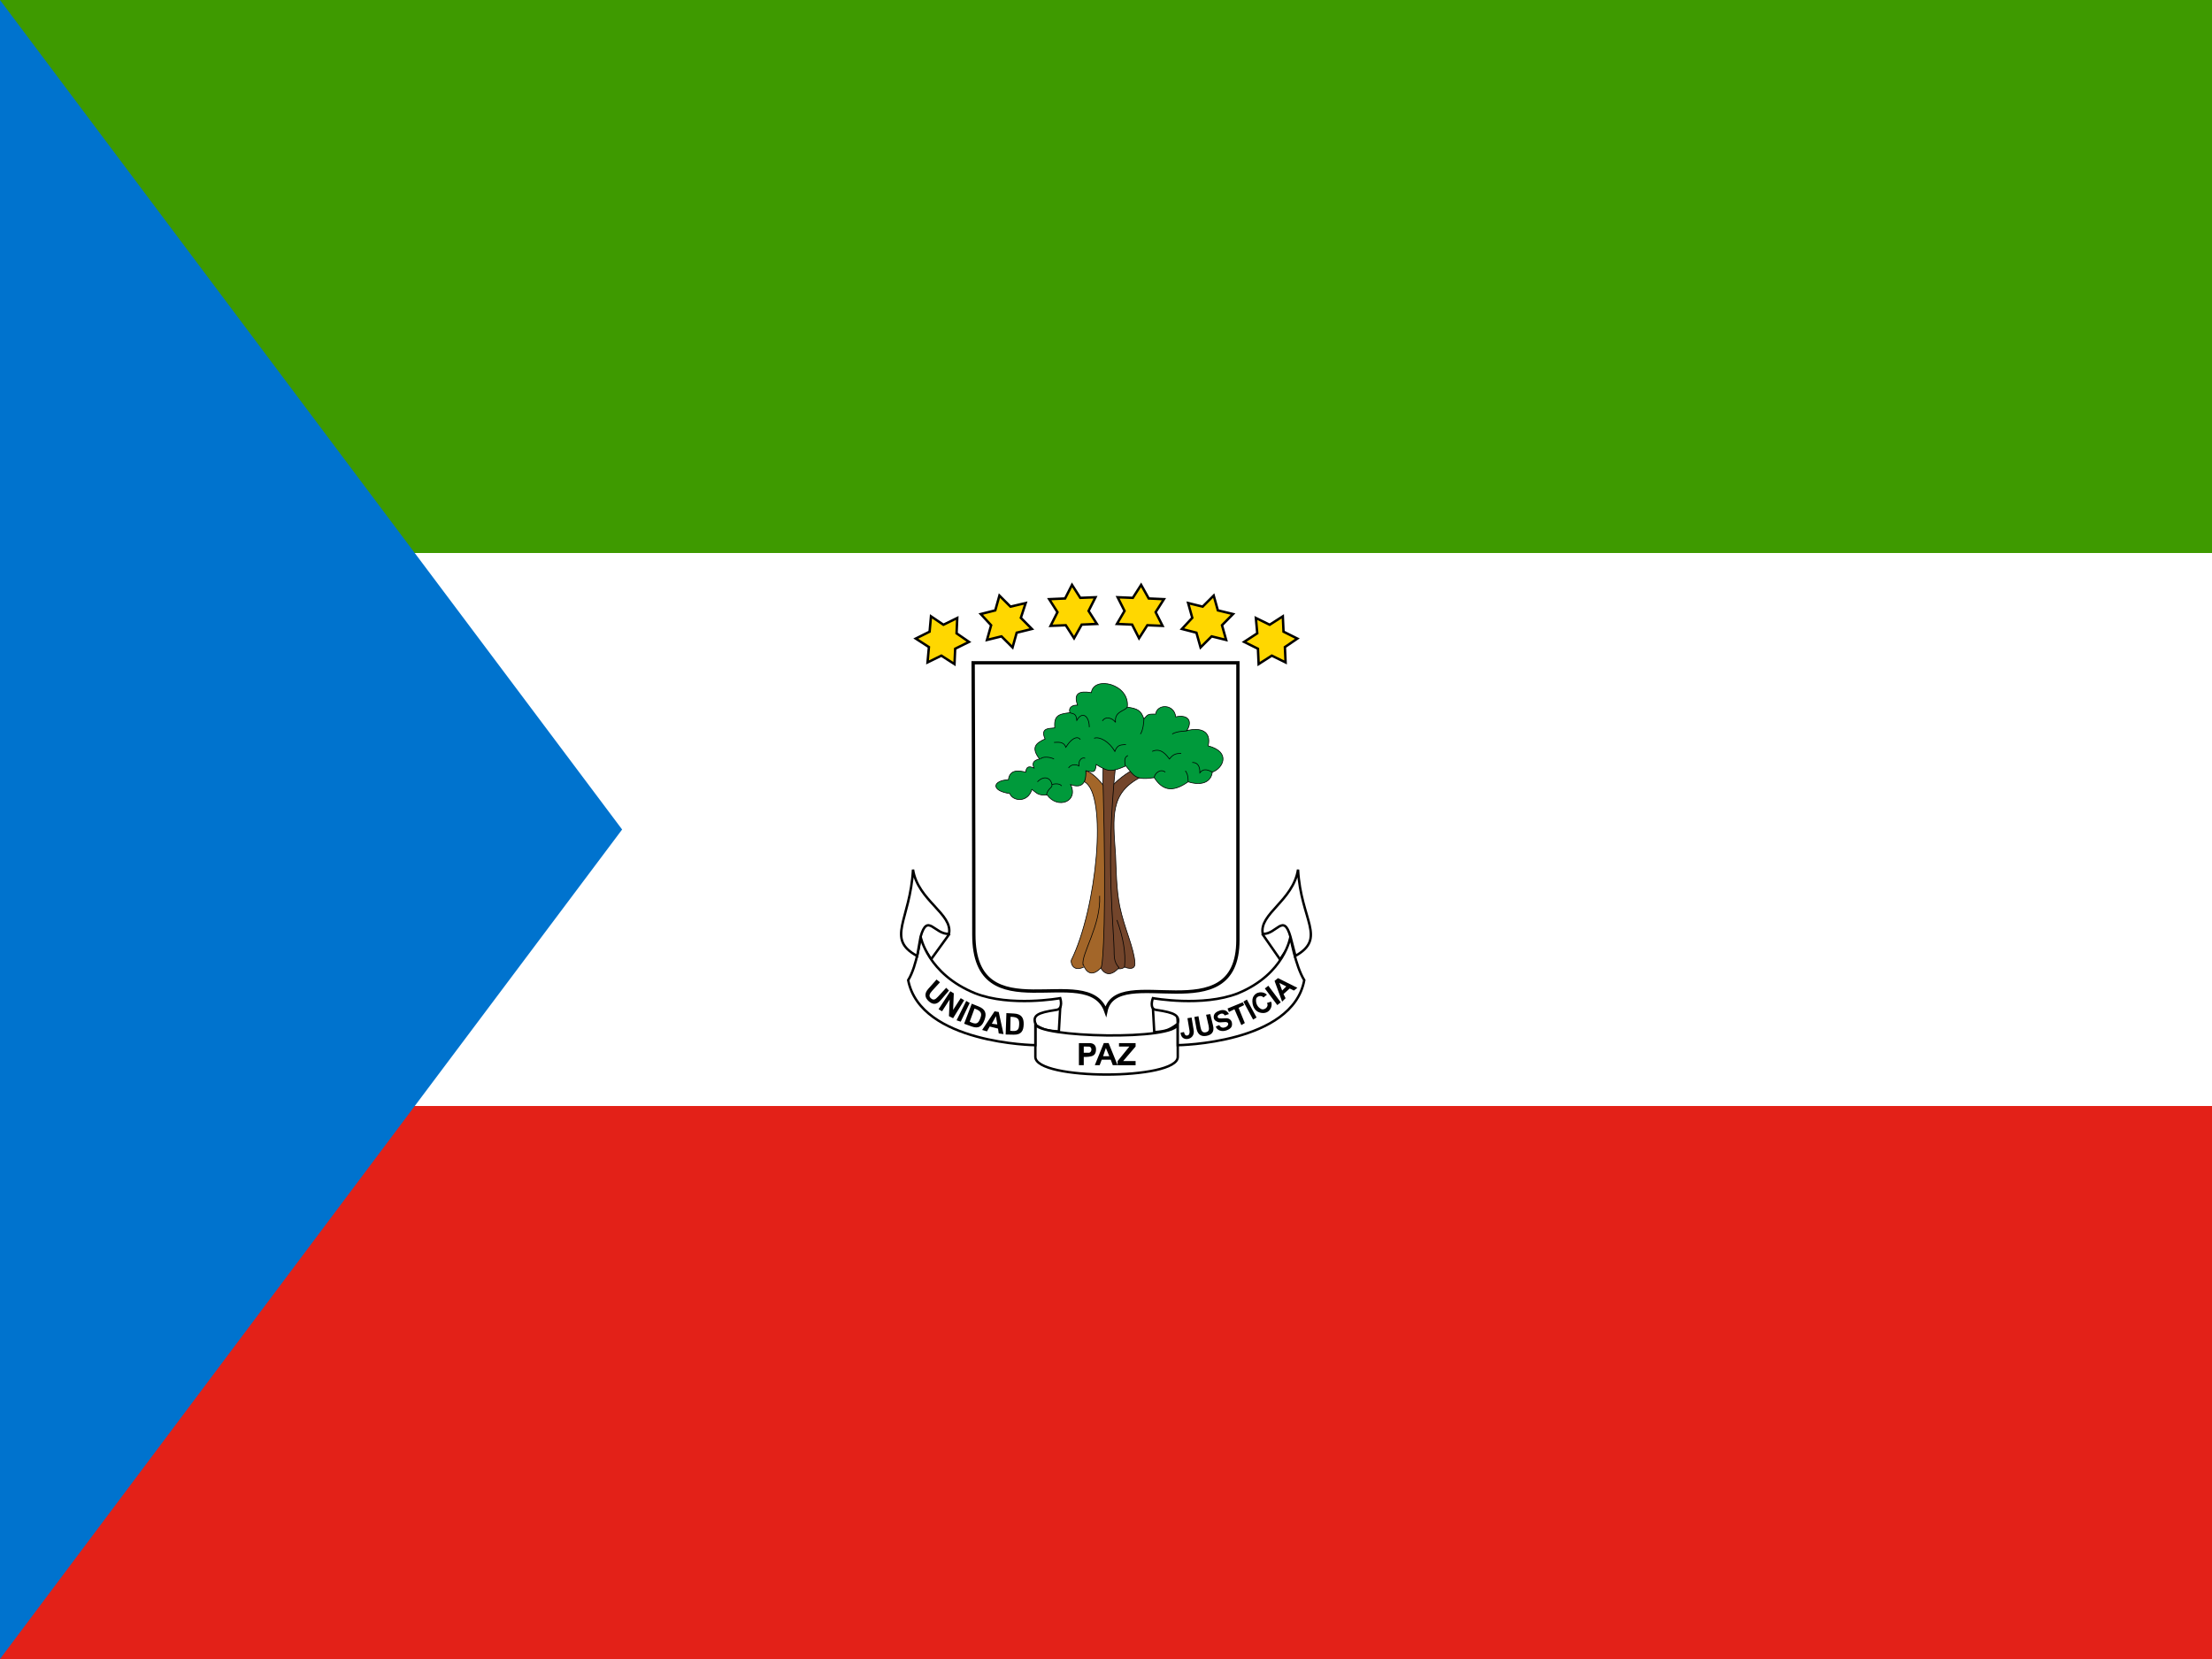
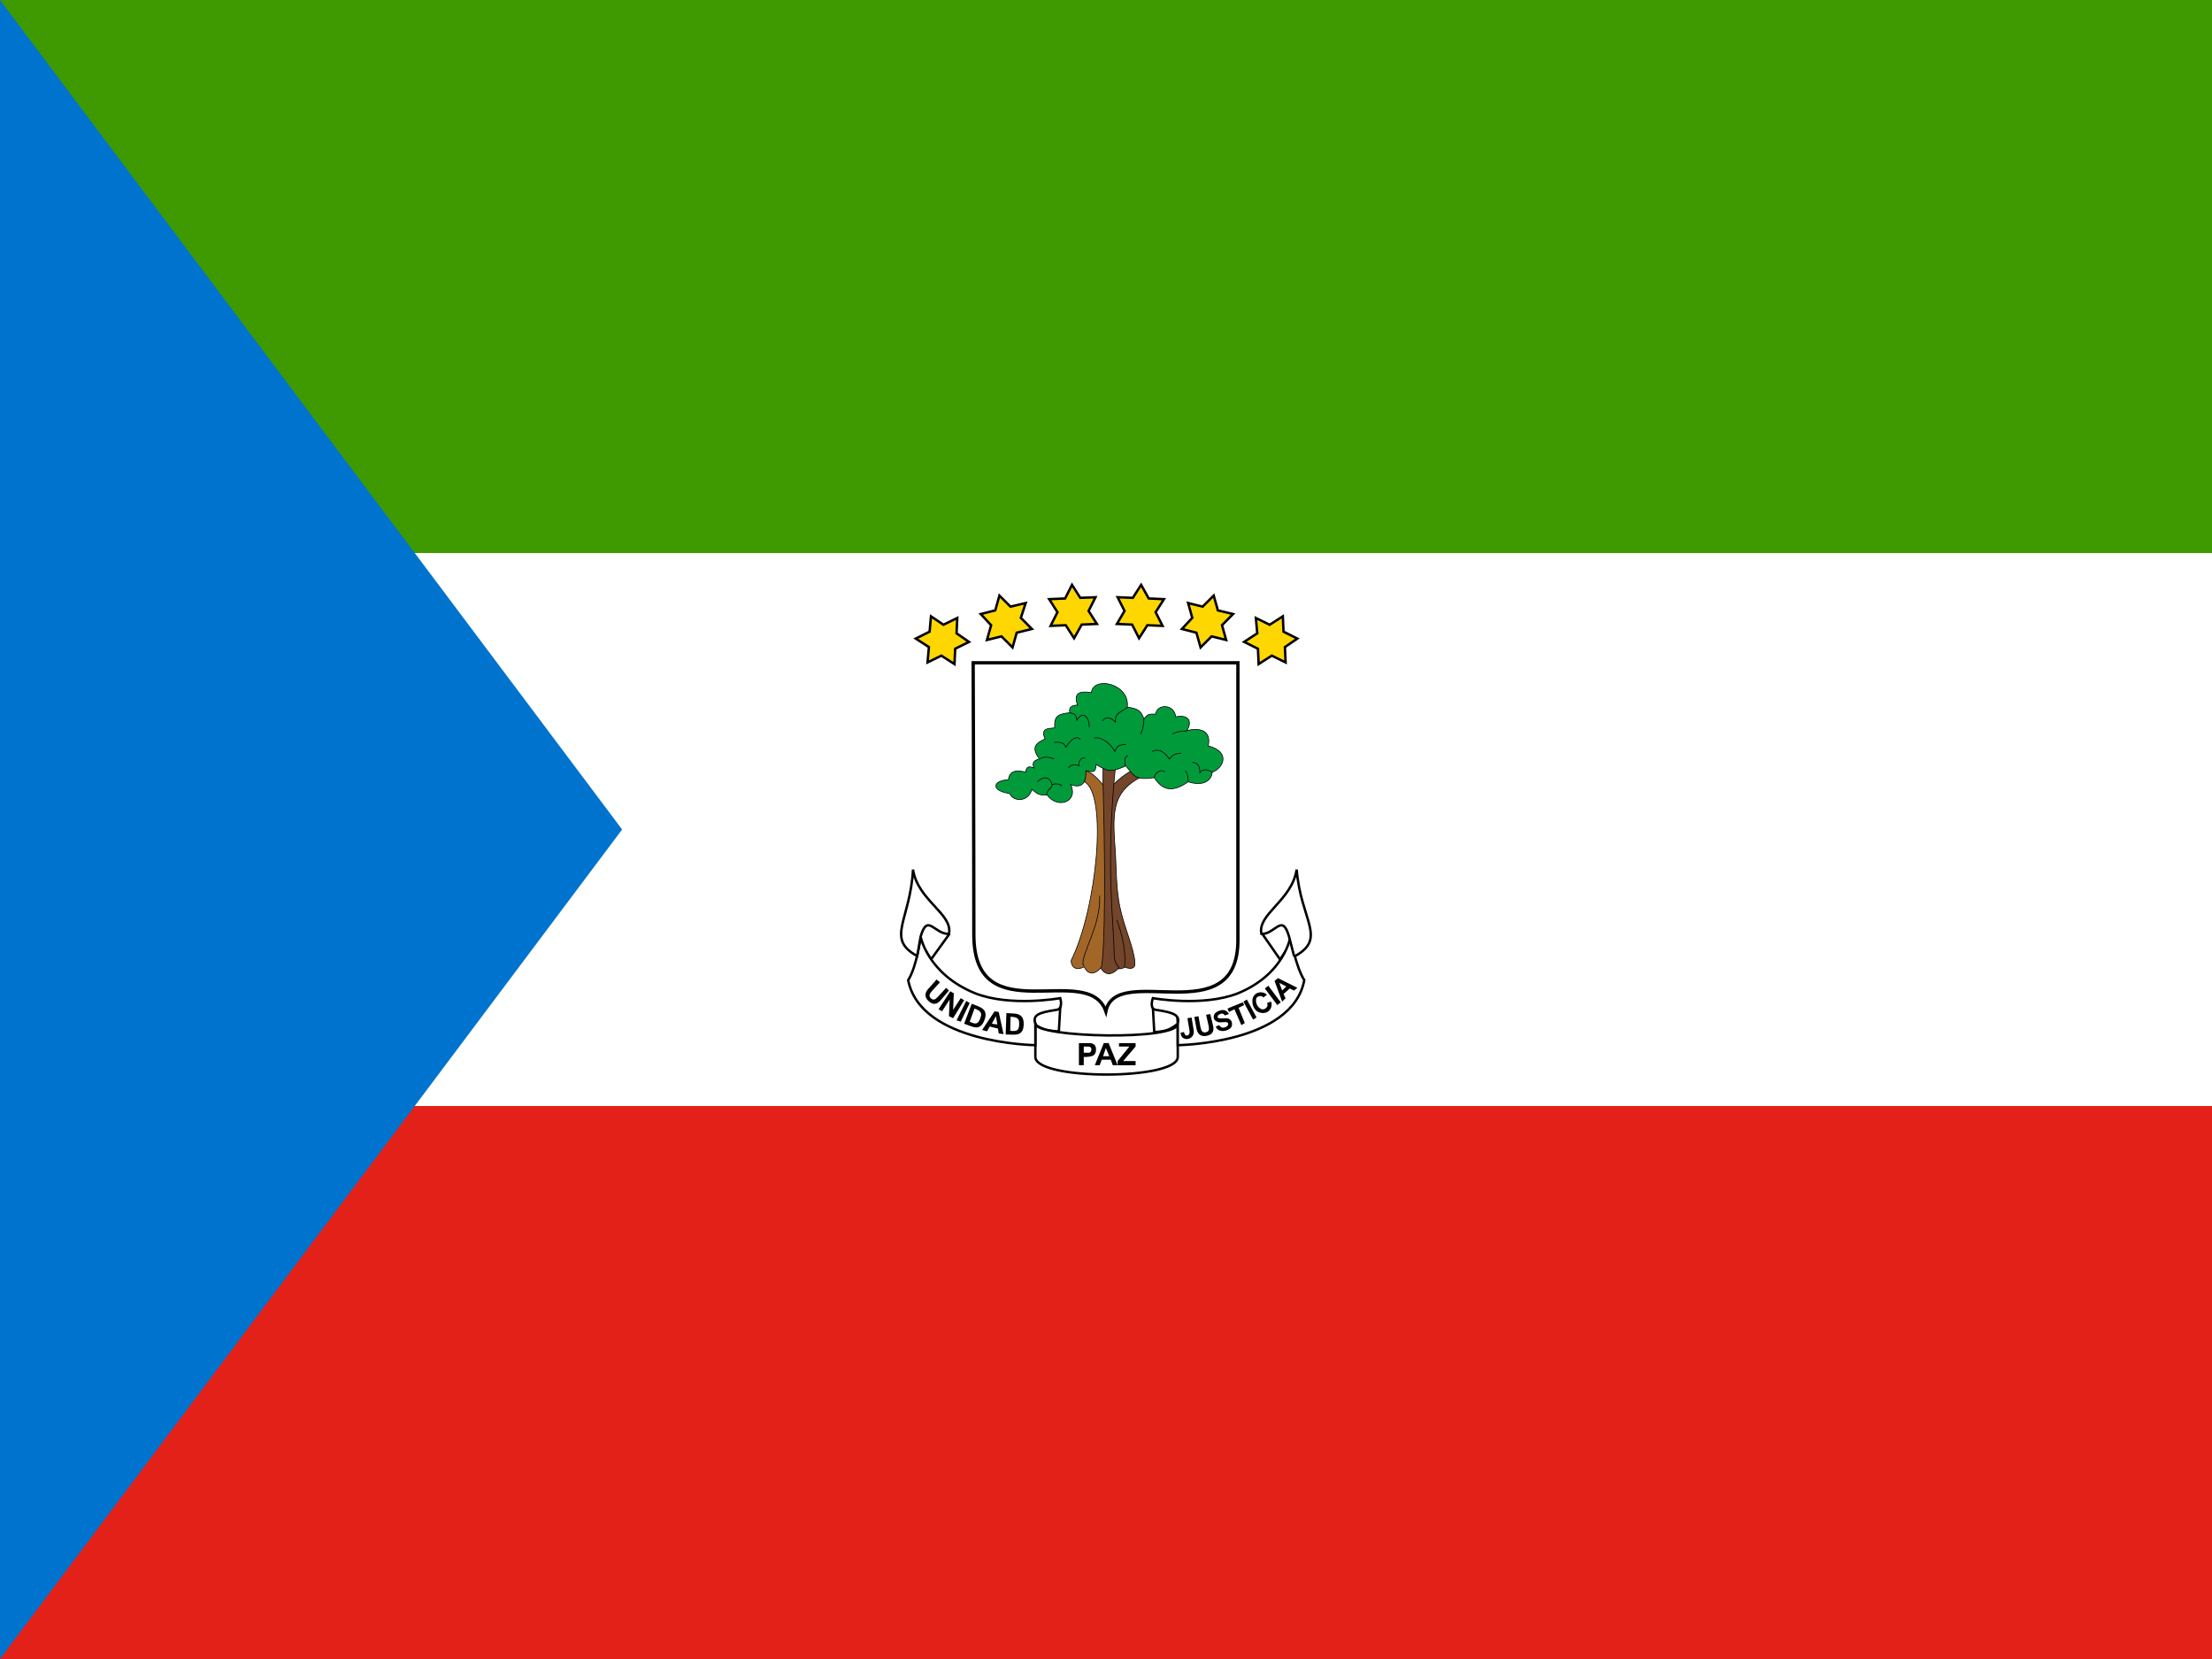
<svg xmlns="http://www.w3.org/2000/svg" id="flag-icon-css-gq" width="640" height="480">
  <path fill="#e32118" d="M0 0h640v480H0z" />
  <path fill="#fff" d="M0 0h640v320H0z" />
  <path fill="#3e9a00" d="M0 0h640v160H0z" />
  <path fill="#0073ce" d="M0 0v480l180-240z" />
  <g stroke="#000">
    <path fill="#fff" stroke-width=".96" d="M281.563 191.76h76.6V272c0 27-35.2 6.2-38.2 20.6-5.2-14.8-38.2 6.6-38.2-22.2 0-28-.2-78.64-.2-78.64z" />
    <path fill="#73452b" stroke-width=".2" d="M325.363 279.8s-1 1-2.8.2c-1.8-.8-2-51.4-2-51.4 4-4.4 7.2-5.8 7.2-5.8l2.4 2c-9 4.6-8.2 11.2-7.4 22.6.2 4.2.2 9.6 1.2 14.8 1.4 6.6 4.2 12.2 4.4 16.4.2 2.6-3 1.2-3 1.2z" />
    <path fill="#73452b" stroke-width=".2" d="M319.163 221.6h3.6c-3 29-.4 46.2-.4 54.6 0 2.8 1.6 3.8 1.4 3.8-3.6 4-5.4-.2-5.4-.2z" />
    <path fill="#a36629" stroke-width=".2" d="M313.563 279.8c-3.4 1.6-3.8-1.6-3.6-2 7.4-15 10.6-48 3.8-51.6l.4-3.2c2.6.8 5 4.2 5 4.2 1 37 0 52.2-.6 52.8-3.6 3.8-5-.6-5.2-1" />
    <path fill="none" stroke-width=".2" d="M313.363 279.2c-.6-3.2 5.2-11.4 4.8-20m5 7c1.8 5 2.6 9.4 2.2 13.6" />
    <path fill="#009a3b" stroke-width=".2" d="M330.963 208c1.2-1.4 1.2-1.4 3.4-1.4.4-3 5.4-3 5.8.8 4-.8 4.8 1.6 3.2 4 3.8-1 7.2 0 6.2 4.4 6.8 1.8 4.2 6.6 1.2 7.6-.4 3-3.2 4-7 2.8-4.8 3.4-7.6 2.2-9.8-1.2-5.4.8-5.8-.4-8.2-3.4-4.2 1.8-5 1.8-8.6-.4-.2 2.8-1.2 2-3 1.8.2 3.6-1.2 5.2-4.4 4 2.4 5-3.8 7.2-6.8 3-2.8.2-3-.6-4.4-1.6-1.2 4-5.6 3.4-6.4 1.2-5.6-.8-5-3.8-.4-4 .4-3.2 3.2-2.6 5-2.2.2-2 1.4-1.6 2.4-1.2-.6-1.4-.2-2.2 1.6-2.6-2.6-3.4-1-4.6 1.6-5.8-1.4-3.2 1-3 2.8-3.2-.2-3.4.8-4 4.4-4.4-.4-1.2.2-2.2 2.2-2.2-1.2-3.4.4-4.18 4-3.6.6-4.94 11.2-2.6 10.4 4.2 3 .4 4 1 4.8 3.4z" />
    <path fill="none" stroke-width=".2" d="M309.563 206.2c.8.4 1.8 0 2 2.2 1.6-2.8 3.6-1.2 3.6 2m11-5.8c-.8 1.2-3.8 1.2-3.4 4.4-1-1.4-3-1.8-3.8-.4m12-.6c0 .8-.2 3.2-1 4.4m13.4-1c.2.2-2.8 0-4.2 1m11.6 11c-.8-.4-2.4-1.4-3.6.2 0-.8 0-3-2.2-3m-1.2 5.6c0-2-.4-2.6-.8-3.2m-5.8.4c-1.6-1.2-3.2.6-3.2 1.6m-8.4-3.4c0-.8-.6-2.4.8-3m-23.6 11.4c.4-2 1.8-2 1.6-3-.2-1.6-2-3-4.2-.8m4.2.8c1.2-.4 2.4-.2 2.8.4m-6.2-7.8c.8-.8 2.8-.6 4 0m0-4.8c1 0 2.8-.4 3.4 1.4 2.2-3.4 3.8-3 4.2-2.2m4-.4c1.6-.6 4.4 1 6 3.8.8-2.2 2-1.8 3.2-2m7.6 2c2.6-1.2 4.2 1.2 5 2.2 1.2-1.6 2.2-1.6 3.4-1.6m-32.6 4.2c.6-1 2-1.2 3-.6-.2-1.8 1-2.6 1.8-2.2" />
    <path fill="gold" stroke-width=".7" d="M317.363 180.52l-4.4.2-2.2 3.94-2.4-3.76-4.4.18 2-3.96-2.4-3.76 4.6-.2 2-3.94 2.4 3.76 4.4-.18-2 3.96zm-18.8 1.46l-4.4 1.08-1.2 4.26-3.2-3.2-4.2 1.04 1.2-4.26-3-3.24 4.2-1.06 1.2-4.28 3.2 3.2 4.4-1.04-1.4 4.28zm-18.2 3.74l-4 1.98-.2 4.44-3.8-2.44-4 1.96.4-4.44-3.8-2.46 4-2 .4-4.44 3.6 2.44 4-1.96-.2 4.44zm42.8-5.2l4.4.2 2 3.94 2.4-3.76 4.4.18-2-3.96 2.4-3.76-4.4-.2-2.2-3.94-2.4 3.76-4.4-.18 2 3.96zm18.8 1.46l4.2 1.08 1.2 4.26 3.2-3.2 4.2 1.04-1.2-4.26 3.2-3.24-4.4-1.06-1.2-4.28-3.2 3.2-4.2-1.04 1.2 4.28zm18 3.74l4 1.98.2 4.44 3.8-2.44 4 1.96-.2-4.44 3.6-2.46-4-2-.2-4.44-3.8 2.44-4-1.96.4 4.44z" />
    <g fill="#fff" stroke-width=".7">
      <path d="M365.363 270.4l5 7.2 4.6-6.8-3.2-5.8zm-31.8 21l.4 7.2s2 0 3.8-.6c1.6-.6 3-1.8 3-1.8l-.2-3.8zm-26.8 0l-.4 7s-1.8 0-3.6-.4c-1.6-.4-3-1.4-3-1.4l-2-4.8zm-32.2-21l-5.2 7.2-5.6-9.2 4.2-4.4z" />
      <path d="M299.563 305.8c0 6.8 41.2 6.8 41.2 0v-9.6c0 5-41.2 4-41.2 0z" />
      <path d="M262.763 283.6c3.6 18.4 36.8 18.8 36.8 18.8v-6.2c-.8-2.4.6-3.2 6-4 2.2-.2 1.2-3.4 1.2-3.4s-14.4 2.6-24.6-1.4c-13.8-5.6-15.8-16.4-15.8-16.4s-1 8.4-3.6 12.6zm114.6 0c-3.4 18.4-36.6 18.8-36.6 18.8v-6.2c.6-2.4-.8-3.2-6.2-4-2.2-.2-1-3.4-1-3.4s14.4 2.6 24.6-1.4c13.6-5.6 15.2-16.4 15.2-16.4s1.4 8.4 4 12.6z" />
-       <path d="M265.363 276.6c-9.2-5-2-10.2-1.2-25 1.4 9 11.6 12.8 10.4 18.6-4.2.2-6.2-6.2-8.2.8l-1 5.6zm109.4 0c9.2-5.2 1.6-10.2.8-25-1.4 9-11.4 12.8-10.2 18.6 4 .2 6-6.2 8 .8l1.4 5.4z" />
+       <path d="M265.363 276.6c-9.2-5-2-10.2-1.2-25 1.4 9 11.6 12.8 10.4 18.6-4.2.2-6.2-6.2-8.2.8l-1 5.6zm109.4 0c9.2-5.2 1.6-10.2.4-25-1.4 9-11.4 12.8-10.2 18.6 4 .2 6-6.2 8 .8l1.4 5.4z" />
    </g>
    <path stroke="none" d="M270.963 283.4l1 .8-2.2 2.4c-.88.96-1.093 1.596-.481 2.181.759.726 1.293.474 2.081-.381l2.4-2.6.8.8-2.397 2.798c-1.302 1.519-2.51 1.171-3.524.224-.883-.824-1.39-2.02-.09-3.49l2.42-2.72zm4 3.4l1 .6-.2 4.8 2.2-3.4 1 .6-3.2 5.2-1.2-.6.2-4.8-2.2 3.4-1-.6zm1.8 8.4l2.8-5.6 1 .6-2.6 5.4zm4.4-4.8l-2.208 5.796 2.208.804c2.058.75 3.024-.156 3.678-1.896.66-1.77.372-3.072-1.686-3.9l-1.992-.804zm.792 1.404c2.07.72 2.196 1.506 1.632 2.928-.546 1.35-1.056 1.878-3.024.864l1.392-3.792zm5.808.796l-3.6 5.4 1.392.408.804-1.404 2.4.6.204 1.404 1.392.192-1.392-6.396-1.2-.204zm.396 1.404l.396 2.4-1.596-.204 1.2-2.196zm3.024-.884l-.216 6.198 2.354.046c2.188.042 2.81-1.124 2.864-2.982.054-1.89-.642-3.03-2.86-3.143l-2.141-.12zm1.201 1.075c2.193.01 2.568.71 2.49 2.24-.073 1.454-.39 2.117-2.576 1.793l.086-4.033zm19.779 7.605v6.396h1.404v-2.4s1.2.072 2.196-.192c.786-.204 1.332-.708 1.35-1.95.018-1.218-.69-1.854-1.914-1.854h-3.04zm1.404.996l1.41.018c1.176 0 .954 1.782.036 1.782h-1.446v-1.8zm5.796-.996l-2.604 6.396h1.404l.6-1.596h2.604l.6 1.596h1.392l-2.6-6.4h-1.4zm.6 1.404l.996 2.4h-1.8l.804-2.4zm3.4 3.796l3.4-4.2h-3v-1h4.8v1l-3.6 4.2h3.6v1.2h-5.2zm20.2-12.4l1.2-.2.6 3.6c.214 1.28-.371 2.153-1.282 2.489-1.038.383-2.362.033-2.518-1.689l1-.2c.233 1.03.648 1.12 1.128.958.38-.128.577-.728.472-1.358zm2-.36l1.185-.225.548 2.996c.234 1.282.636 1.827 1.47 1.682 1.034-.18 1.148-.76.928-1.902l-.736-3.196 1.211-.183.804 3.324c.47 1.945-.546 2.716-1.91 2.97-1.187.222-2.45-.08-2.864-1.997zm6.2 2.76l1-.4c.491.881 1.256.836 1.851.573.827-.366.922-1.088.513-1.333-.583-.349-1.974.147-2.723-.127-.896-.327-1.281-.831-1.235-1.606.055-.933.876-1.446 1.769-1.723.999-.31 1.985-.2 2.625 1.016l-1.2.4c-.39-.657-.893-.626-1.339-.416-.373.177-.957.508-.644 1.042.255.436 1.725.153 2.5.184.8.033 1.447.567 1.555 1.338.151 1.073-.246 1.655-1.488 2.139-1.533.598-2.916-.072-3.183-1.087zm5.4-5l-1.6.8-.4-1 4.4-1.8.4.8-1.6.8 1.8 4.4-1 .6zm2.6-2.2l1-.6 2.8 5.2-1 .6zm6.8.4l1.2-.4c.565 1.186-.283 3.343-2.355 3.299-3.032-.065-3.36-3.406-2.884-4.508.801-1.85 3.045-1.815 4.04-.791l-1 .8c-.634-.813-2.043-.3-2.138.447-.155 1.222.382 2.358 1.474 2.897.926.457 2.352-.692 1.663-1.744zm-.6-4.2l1-.8 3.6 4.8-1 .8zm3.8-3l-.996.804 2.196 6 .996-.996-.6-1.2 1.8-1.608 1.2.6 1.008-.792-5.604-2.808zm.396 1.404l2.004.996-1.2 1.2-.804-2.196z" />
  </g>
</svg>
